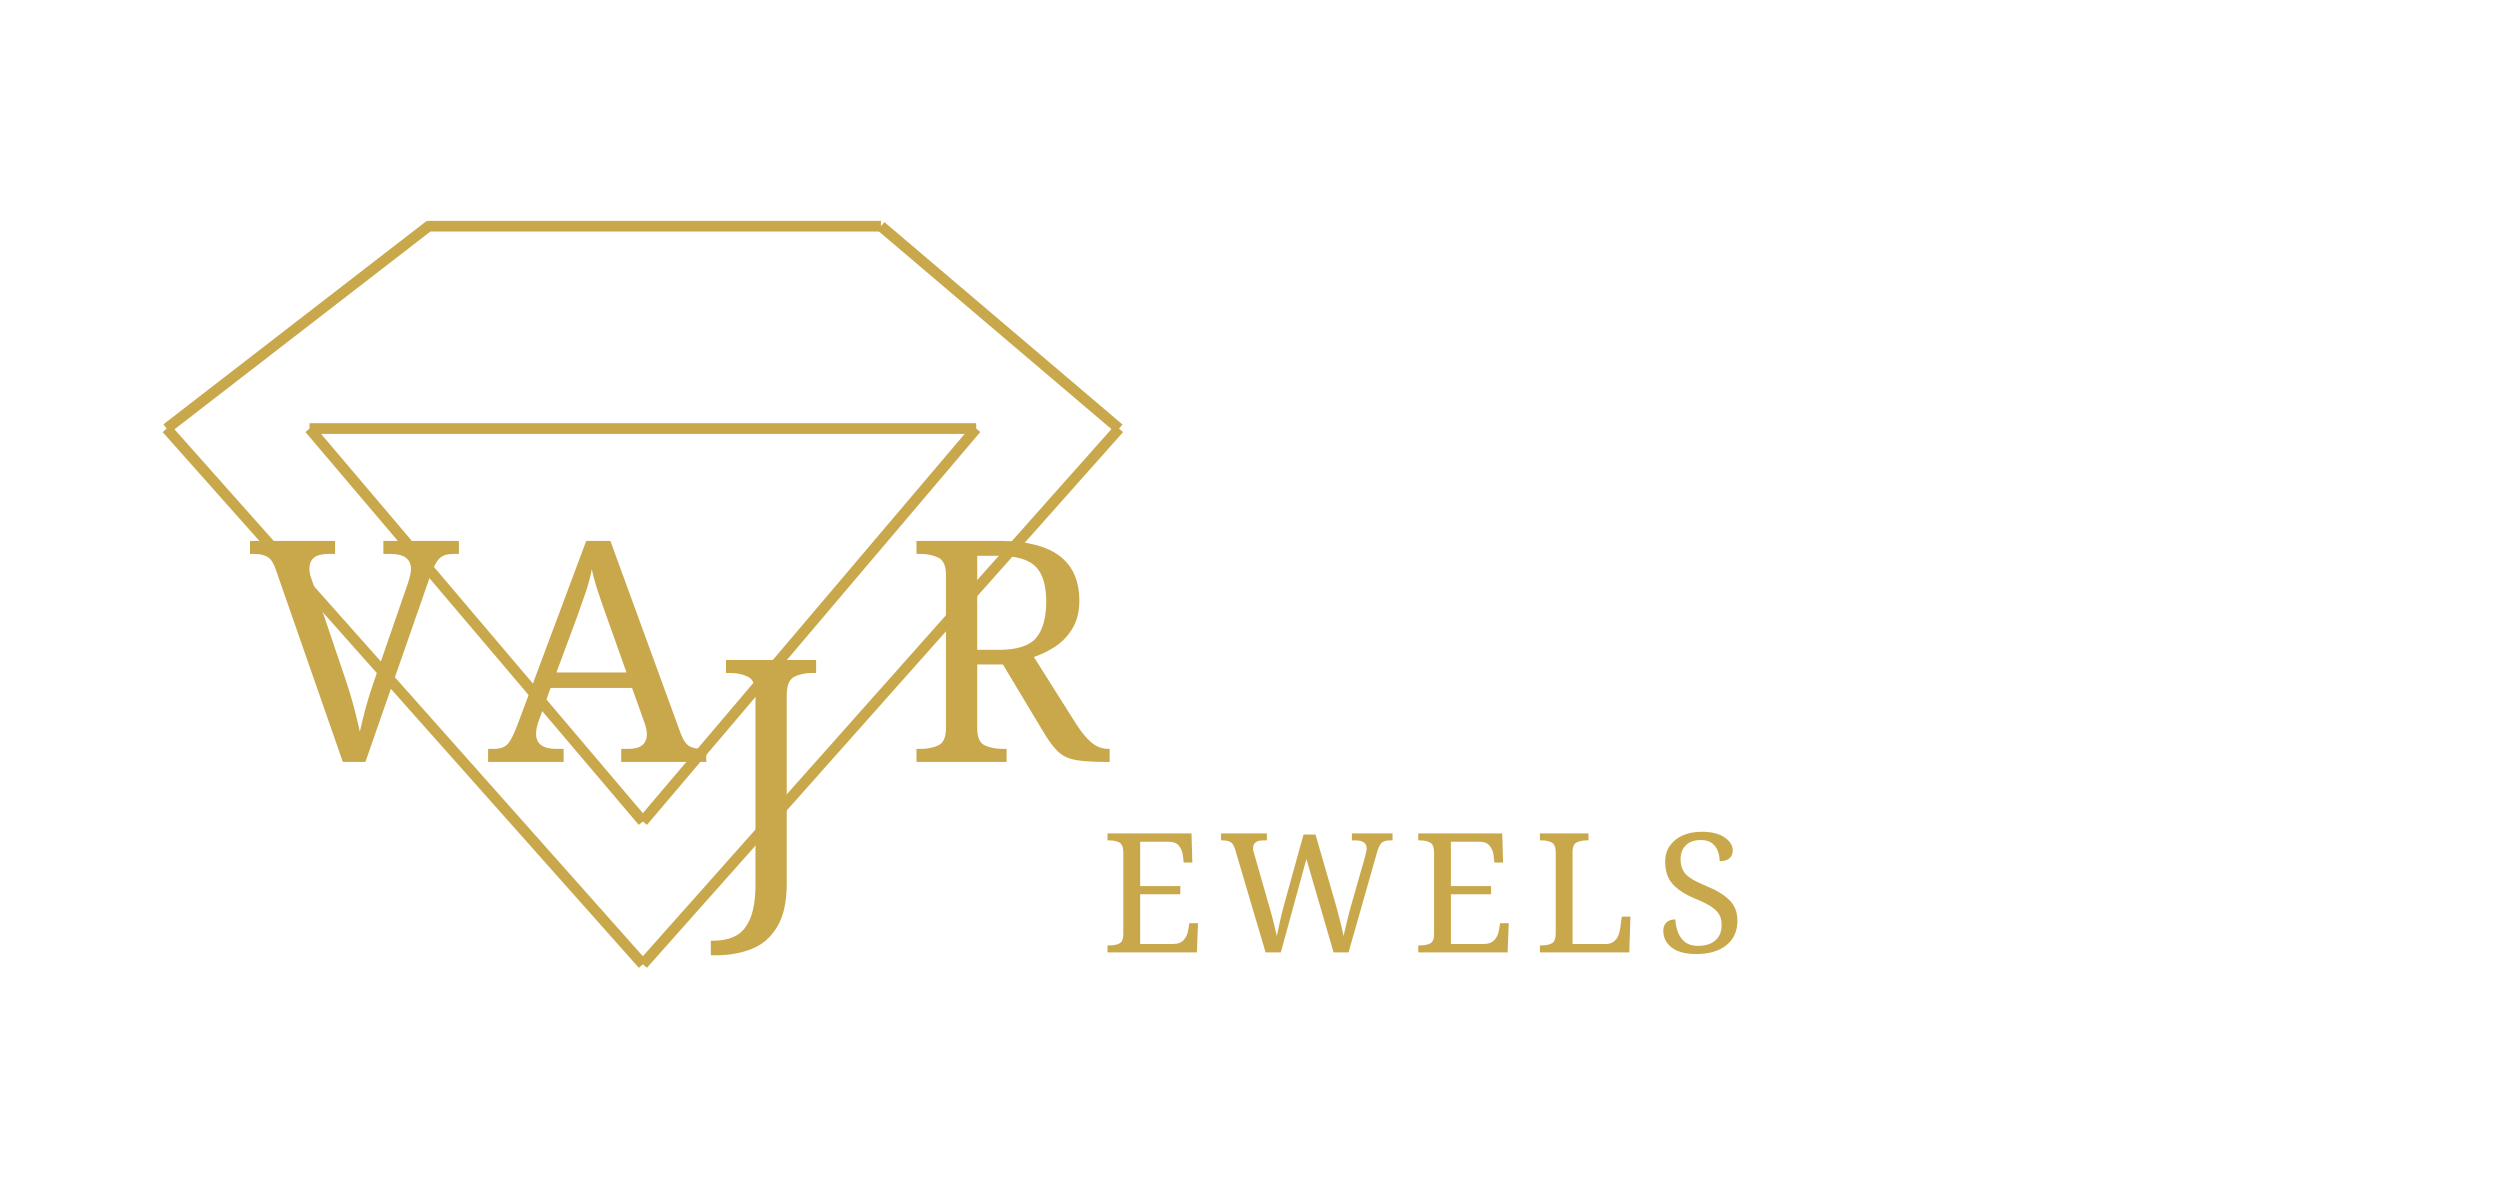
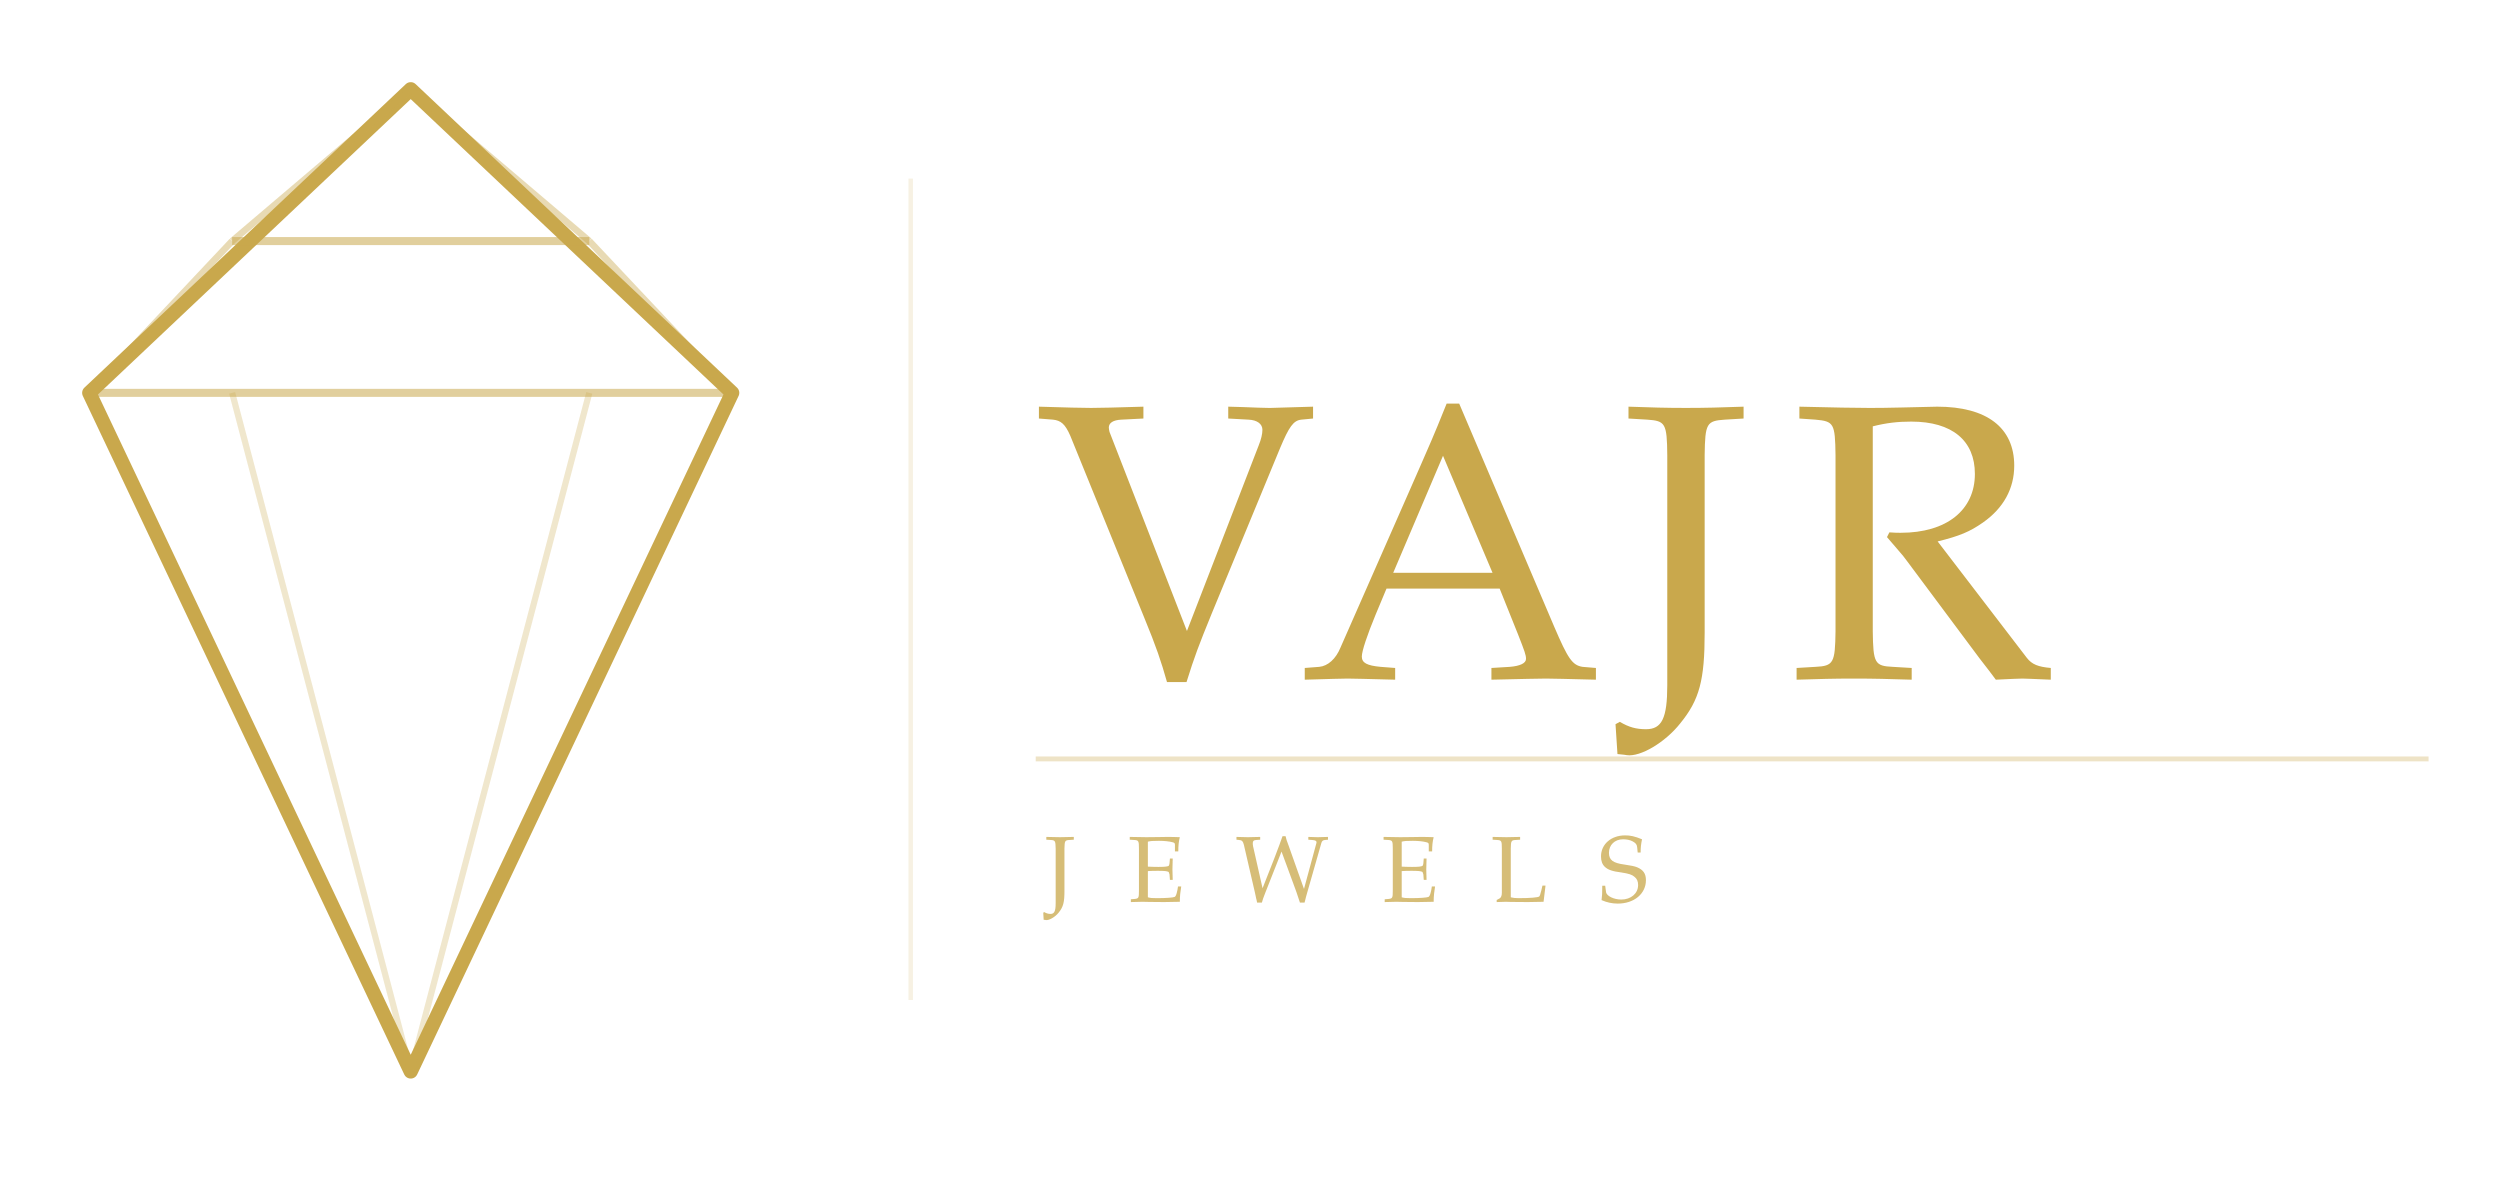
- <svg xmlns="http://www.w3.org/2000/svg" viewBox="0 0 420 200" fill="none">
-   <g stroke="#C9A84C" stroke-width="1.8" fill="none" stroke-linejoin="round">
-     <polyline points="28,72 72,38 148,38" />
-     <polyline points="148,38 188,72" />
-     <line x1="28" y1="72" x2="108" y2="162" />
-     <line x1="188" y1="72" x2="108" y2="162" />
-     <line x1="52" y1="72" x2="164" y2="72" />
-     <line x1="52" y1="72" x2="108" y2="138" />
-     <line x1="164" y1="72" x2="108" y2="138" />
+ <svg xmlns="http://www.w3.org/2000/svg" viewBox="0 0 280 132" fill="none">
+   <g transform="translate(10, 10)" stroke="#C9A84C" fill="none">
+     <path d="M 36 0 L 72 34 L 36 110 L 0 34 Z" stroke-width="1.6" stroke-linejoin="round" />
+     <line x1="0" y1="34" x2="72" y2="34" stroke-width="0.9" opacity="0.55" />
+     <line x1="16" y1="17" x2="56" y2="17" stroke-width="0.9" opacity="0.55" />
+     <line x1="0" y1="34" x2="16" y2="17" stroke-width="0.75" opacity="0.42" />
+     <line x1="72" y1="34" x2="56" y2="17" stroke-width="0.75" opacity="0.42" />
+     <line x1="16" y1="17" x2="36" y2="0" stroke-width="0.75" opacity="0.42" />
+     <line x1="56" y1="17" x2="36" y2="0" stroke-width="0.75" opacity="0.42" />
+     <line x1="16" y1="34" x2="36" y2="110" stroke-width="0.7" opacity="0.28" />
+     <line x1="56" y1="34" x2="36" y2="110" stroke-width="0.7" opacity="0.28" />
  </g>
-   <text x="42" y="128" font-family="'Cinzel', 'Trajan Pro', Georgia, serif" font-size="52" font-weight="400" fill="#C9A84C" letter-spacing="-1">V</text>
-   <text x="82" y="128" font-family="'Cinzel', 'Trajan Pro', Georgia, serif" font-size="52" font-weight="400" fill="#C9A84C" letter-spacing="-1">A</text>
-   <text x="120" y="148" font-family="'Cinzel', 'Trajan Pro', Georgia, serif" font-size="52" font-weight="400" fill="#C9A84C" letter-spacing="-1">J</text>
-   <text x="152" y="128" font-family="'Cinzel', 'Trajan Pro', Georgia, serif" font-size="52" font-weight="400" fill="#C9A84C" letter-spacing="-1">R</text>
-   <text x="185" y="160" font-family="'Cinzel', 'Trajan Pro', Georgia, serif" font-size="28" font-weight="400" fill="#C9A84C" letter-spacing="3">EWELS</text>
+   <line x1="102" y1="20" x2="102" y2="112" stroke="#C9A84C" stroke-width="0.5" opacity="0.16" />
+   <text x="116" y="76" font-family="Georgia, 'Palatino Linotype', Palatino, 'Book Antiqua', serif" font-size="44" font-weight="normal" fill="#C9A84C" letter-spacing="4">VAJR</text>
+   <line x1="116" y1="85" x2="272" y2="85" stroke="#C9A84C" stroke-width="0.55" opacity="0.32" />
+   <text x="117" y="101" font-family="Georgia, 'Palatino Linotype', Palatino, serif" font-size="10.5" font-weight="normal" fill="#C9A84C" letter-spacing="5.8" opacity="0.76">JEWELS</text>
</svg>
